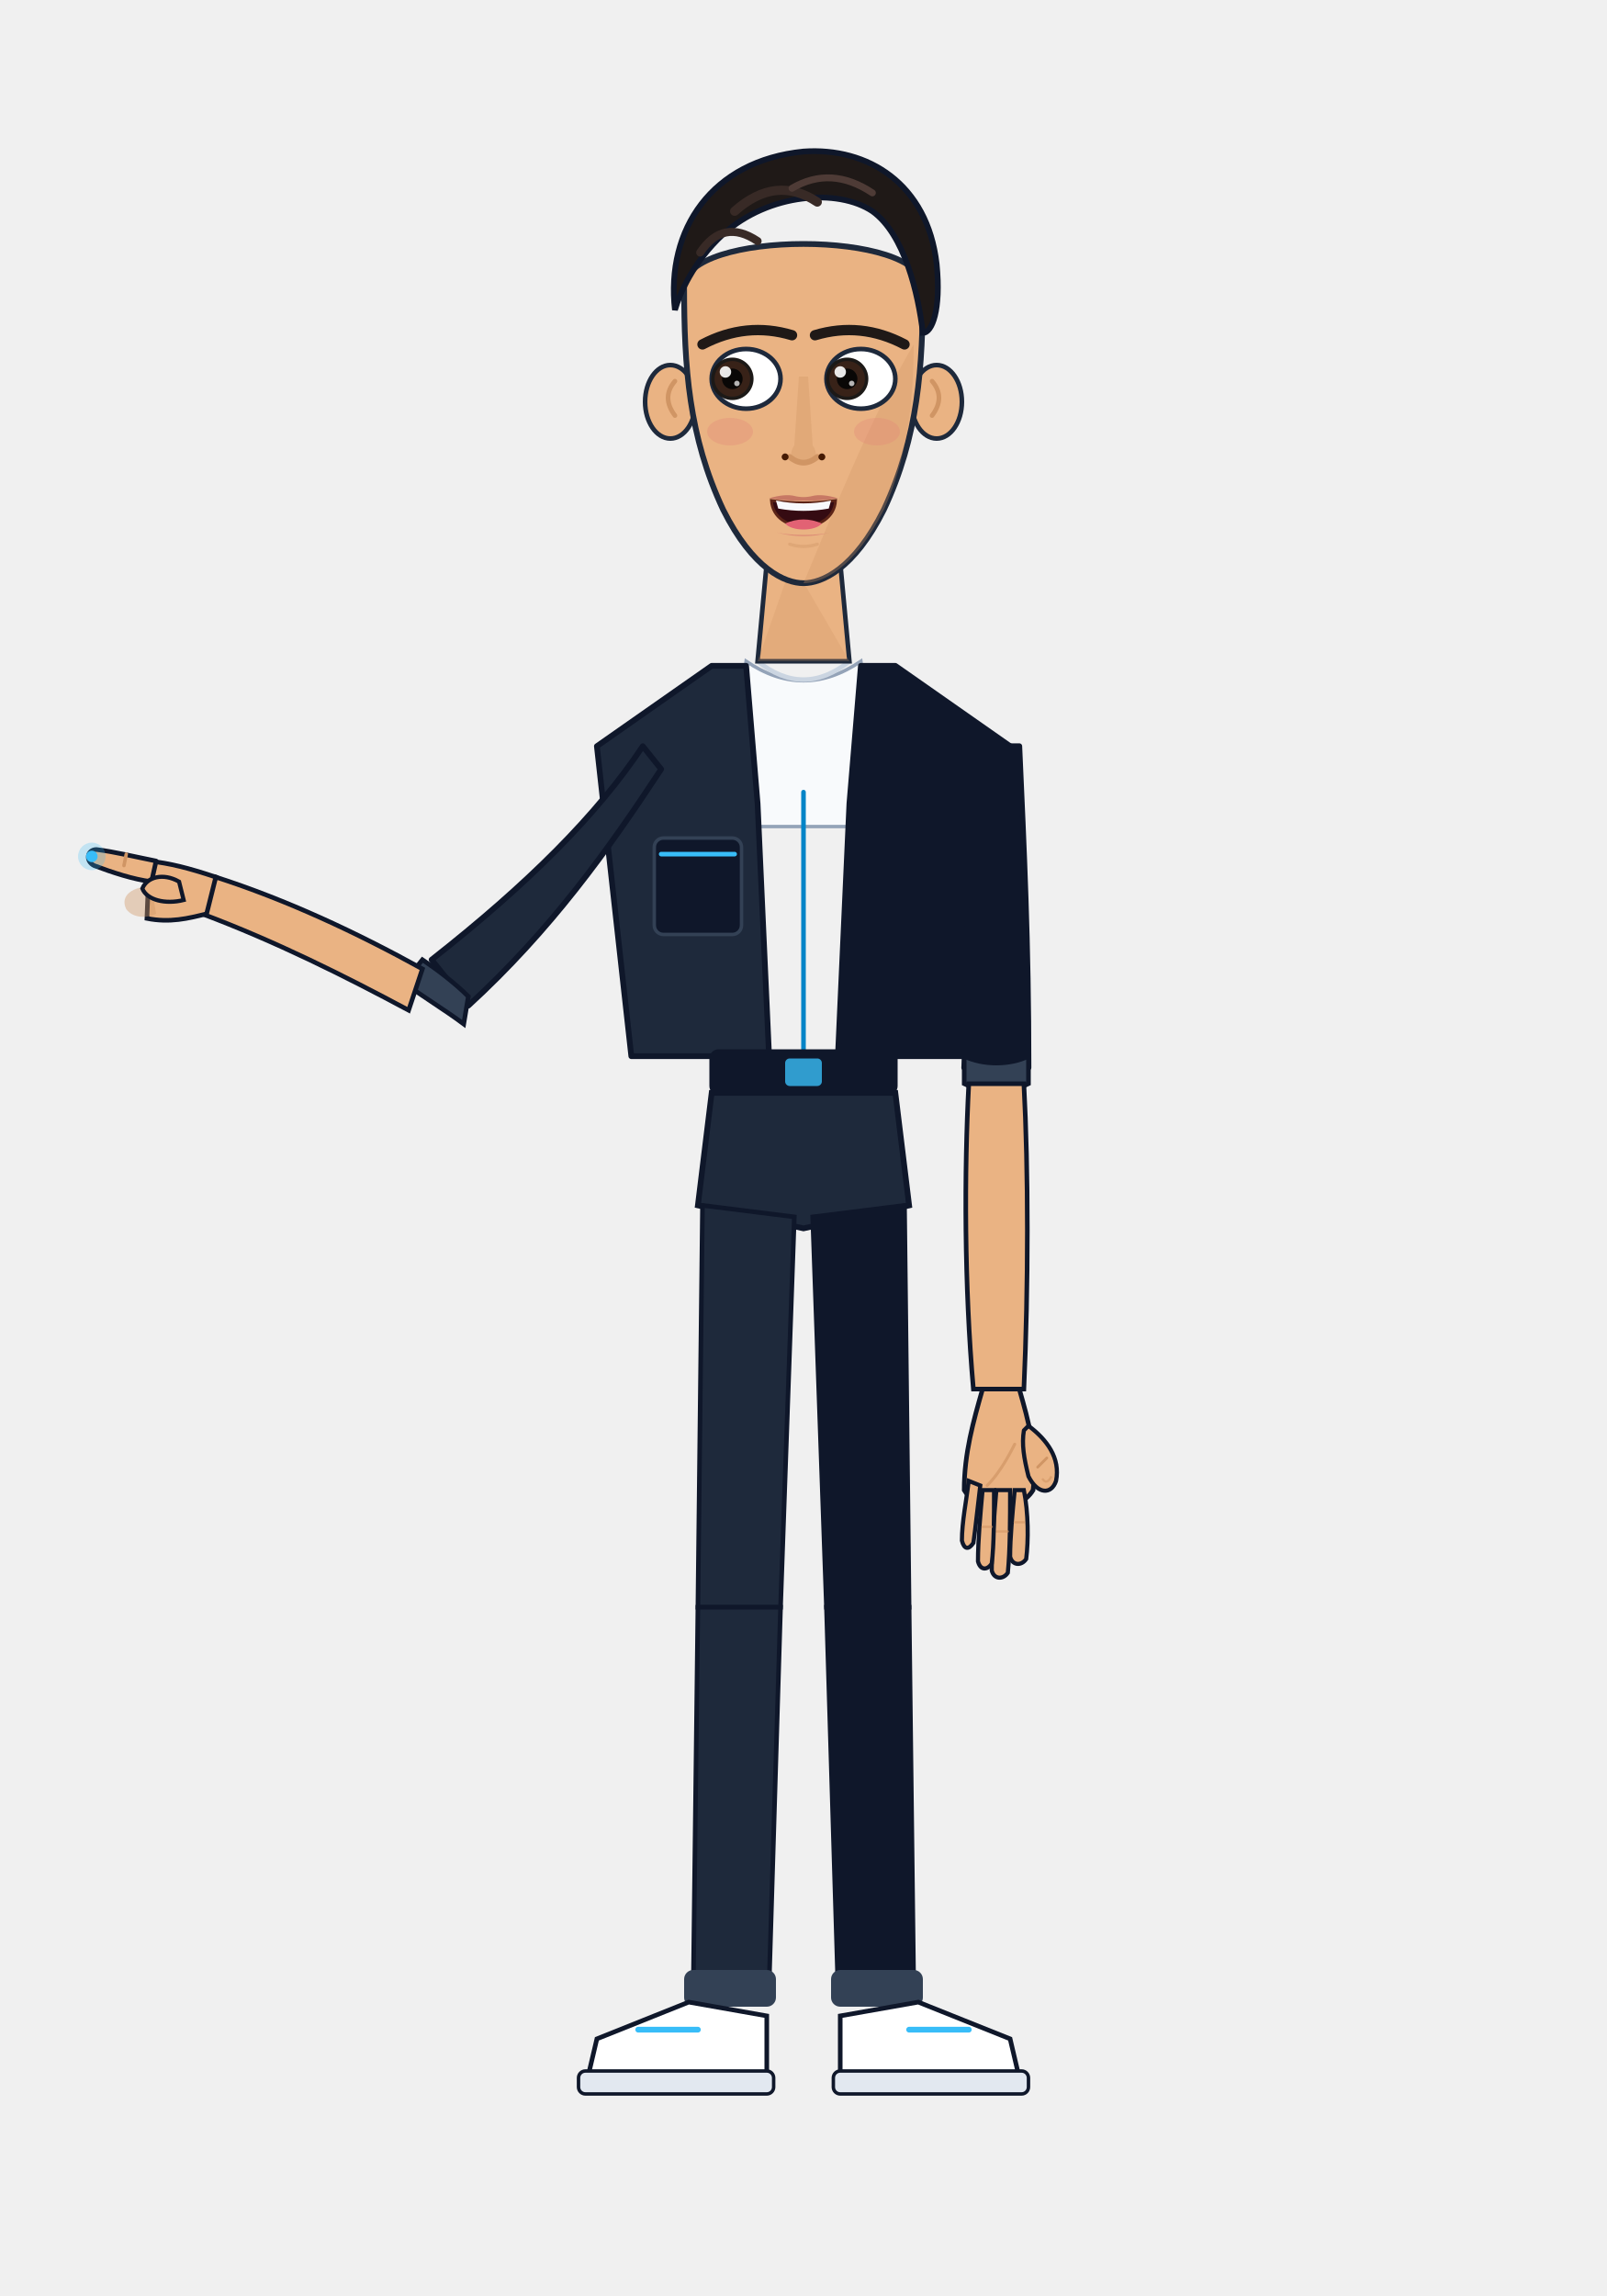
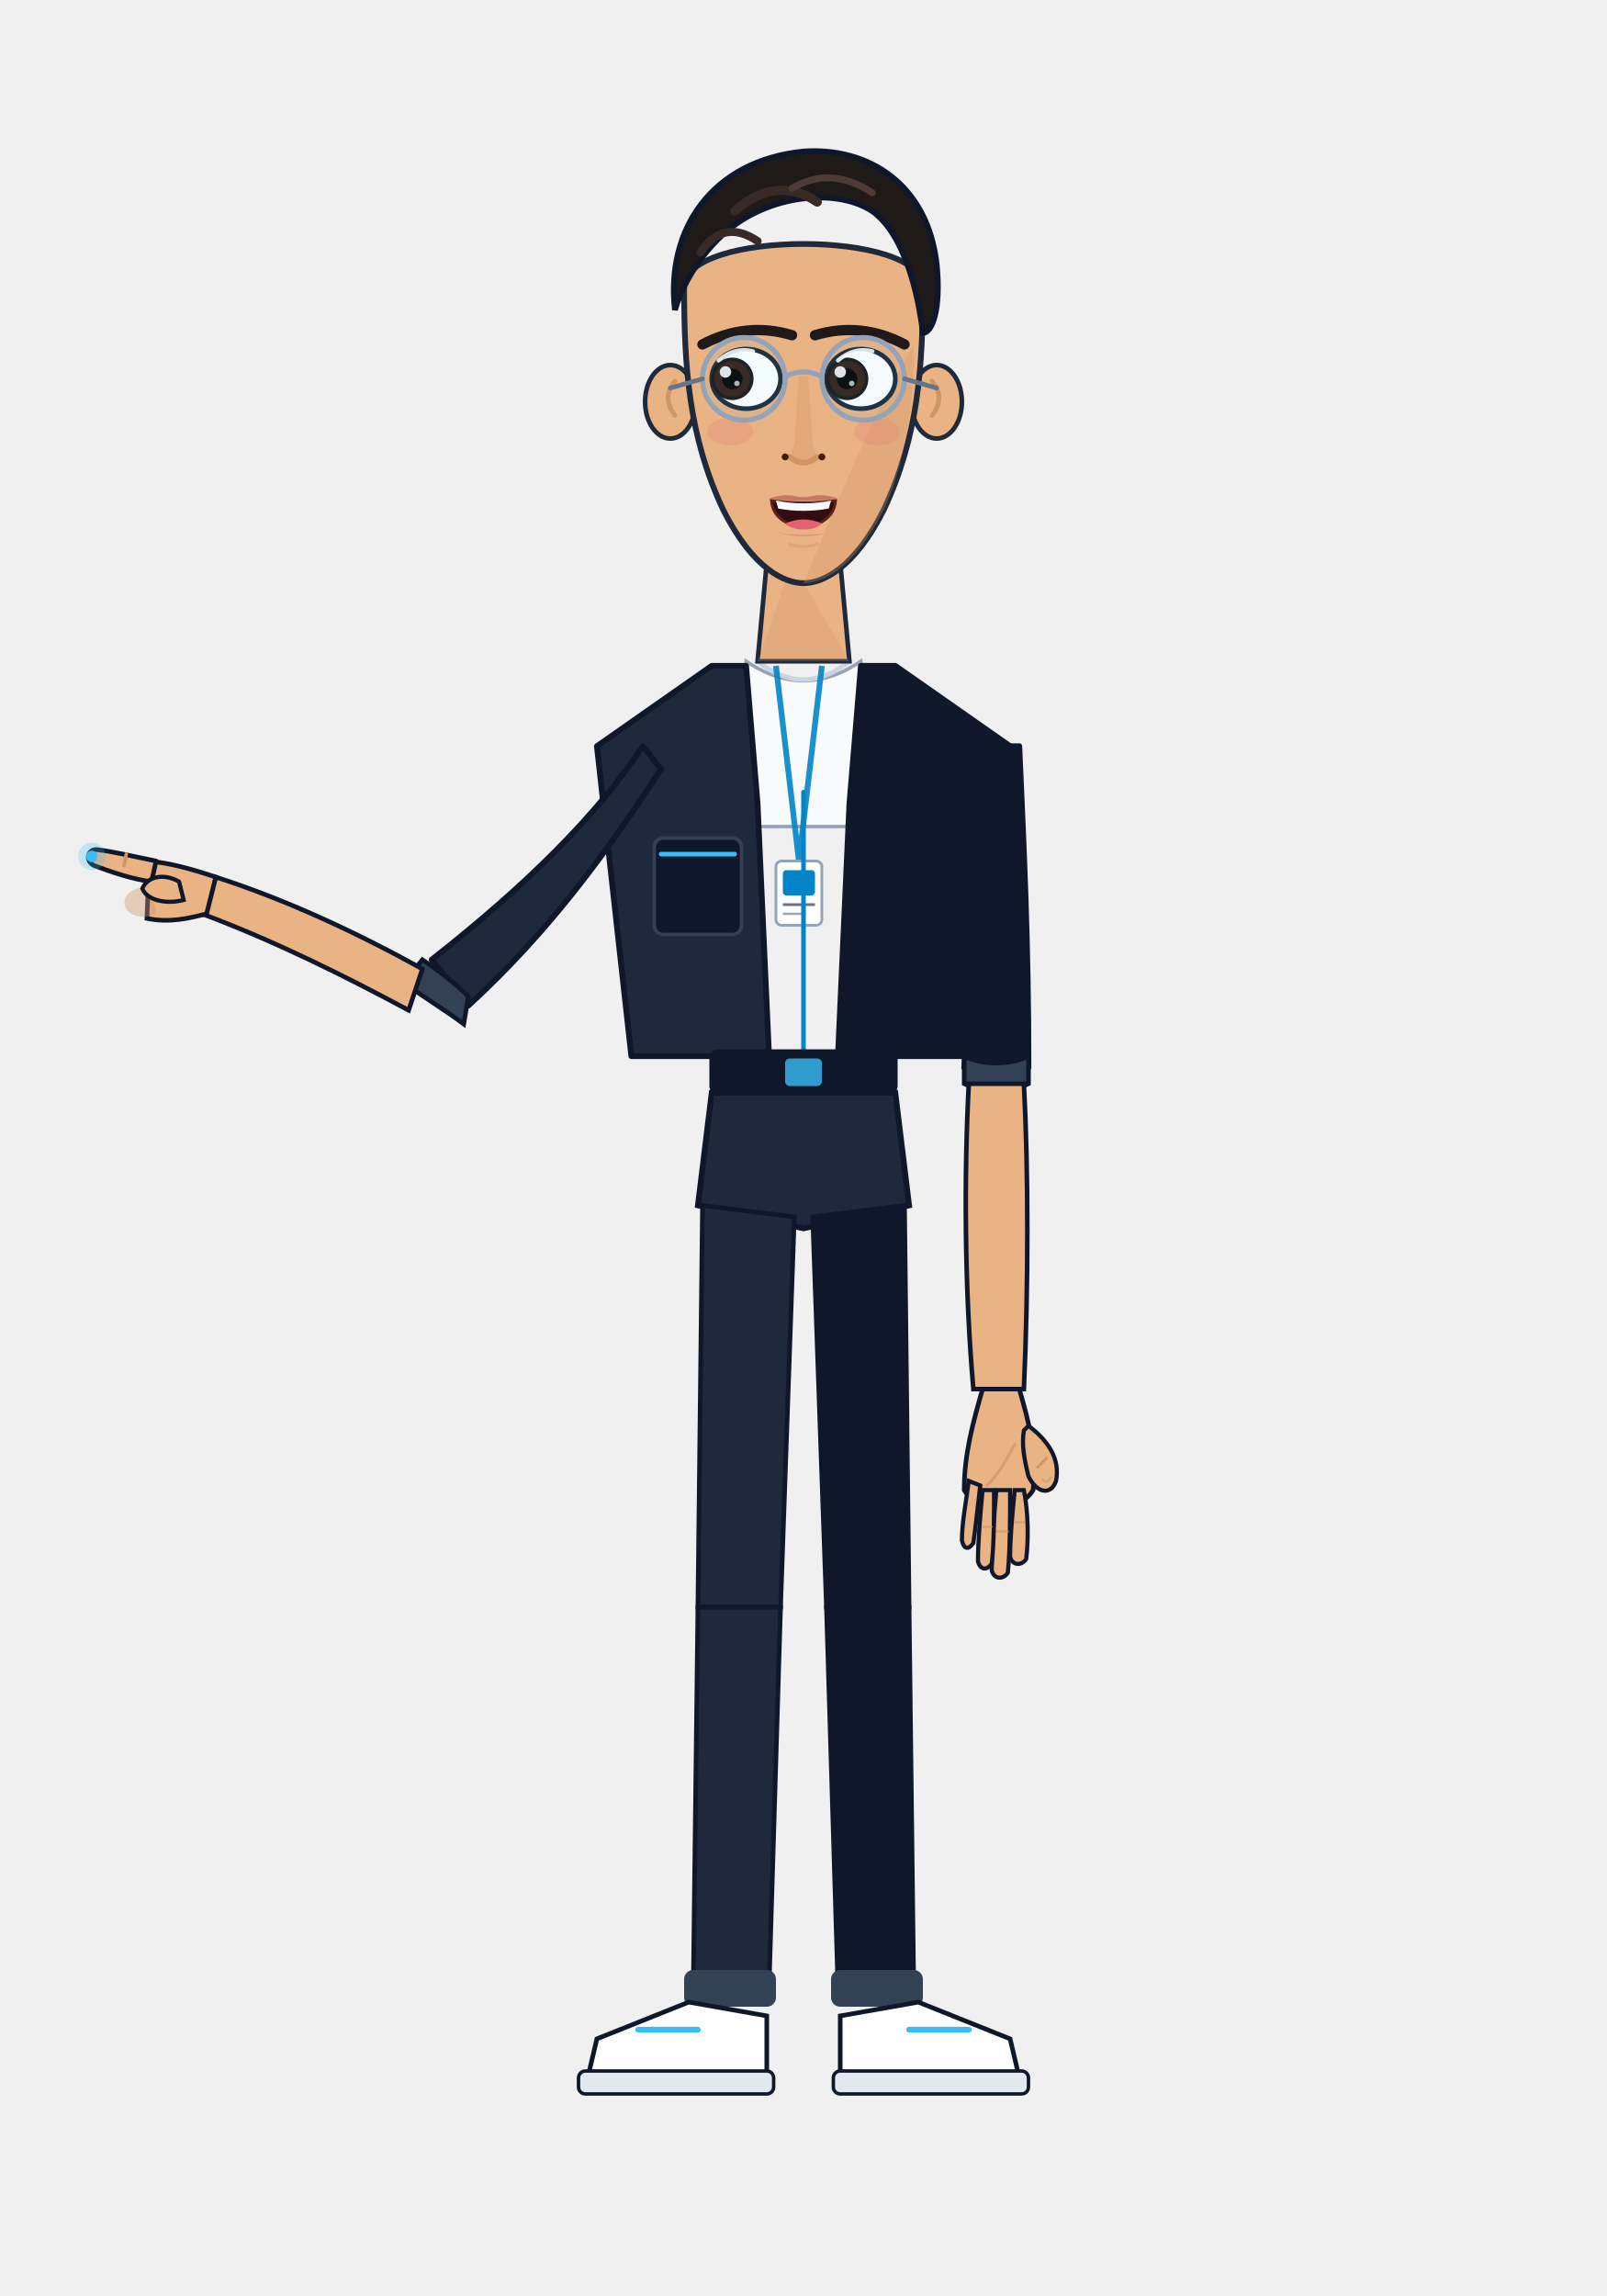
<svg xmlns="http://www.w3.org/2000/svg" viewBox="-100 50 700 1000" width="700" height="1000">
  <g id="modern_character_root">
    <path d="M 210 526 L 290 526 L 296 575 L 250 585 L 204 575 Z" fill="#1e293b" stroke="#0f172a" stroke-width="2.5" />
    <path d="M 206 575 L 246 580 L 240 750 L 204 750 Z" fill="#1e293b" stroke="#0f172a" stroke-width="2" />
    <path d="M 204 750 L 240 750 L 235 915 L 202 915 Z" fill="#1e293b" stroke="#0f172a" stroke-width="2" />
    <rect x="198" y="908" width="40" height="16" rx="4" fill="#334155" />
    <path d="M 254 580 L 294 575 L 296 750 L 260 750 Z" fill="#0f172a" stroke="#0f172a" stroke-width="2" />
    <path d="M 260 750 L 296 750 L 298 915 L 265 915 Z" fill="#0f172a" stroke="#0f172a" stroke-width="2" />
    <rect x="262" y="908" width="40" height="16" rx="4" fill="#334155" />
    <path d="M 156 955 L 234 955 L 234 928 L 200 922 L 160 938 Z" fill="#ffffff" stroke="#0f172a" stroke-width="2" />
    <rect x="152" y="952" width="85" height="10" rx="3" fill="#e2e8f0" stroke="#0f172a" stroke-width="1.5" />
    <line x1="178" y1="934" x2="204" y2="934" stroke="#38bdf8" stroke-width="2.5" stroke-linecap="round" />
    <path d="M 266 955 L 344 955 L 340 938 L 300 922 L 266 928 Z" fill="#ffffff" stroke="#0f172a" stroke-width="2" />
    <rect x="263" y="952" width="85" height="10" rx="3" fill="#e2e8f0" stroke="#0f172a" stroke-width="1.5" />
    <line x1="296" y1="934" x2="322" y2="934" stroke="#38bdf8" stroke-width="2.5" stroke-linecap="round" />
    <path d="M 225 338 Q 250 355 275 338 L 285 410 L 215 410 Z" fill="#f8fafc" stroke="#94a3b8" stroke-width="1.5" />
    <path d="M 230 338 Q 250 354 270 338" stroke="#cbd5e1" stroke-width="2" fill="none" />
    <path d="M 210 340 L 160 375 L 175 510 L 235 510 L 230 400 L 225 340 Z" fill="#1e293b" stroke="#0f172a" stroke-width="2.5" stroke-linejoin="round" />
    <path d="M 290 340 L 340 375 L 325 510 L 265 510 L 270 400 L 275 340 Z" fill="#0f172a" stroke="#0f172a" stroke-width="2.5" stroke-linejoin="round" />
+     <path d="M 238 340 L 248 425 L 258 340" stroke="#0284c7" stroke-width="2.5" fill="none" opacity="0.9" />
+     <rect x="238" y="425" width="20" height="28" rx="2.5" fill="#ffffff" stroke="#94a3b8" stroke-width="1.2" />
+     <rect x="241" y="429" width="14" height="11" rx="1.5" fill="#0284c7" />
+     <line x1="241" y1="444" x2="255" y2="444" stroke="#64748b" stroke-width="1.2" />
+     <line x1="241" y1="448" x2="250" y2="448" stroke="#94a3b8" stroke-width="1" />
    <line x1="250" y1="395" x2="250" y2="510" stroke="#0284c7" stroke-width="2" stroke-linecap="round" />
    <rect x="185" y="415" width="38" height="42" rx="4" fill="#0f172a" stroke="#334155" stroke-width="1.5" />
    <line x1="188" y1="422" x2="220" y2="422" stroke="#38bdf8" stroke-width="2" stroke-linecap="round" />
    <rect x="210" y="508" width="80" height="18" rx="3" fill="#0f172a" stroke="#0f172a" stroke-width="2" />
    <rect x="242" y="511" width="16" height="12" rx="2" fill="#38bdf8" opacity="0.8" />
    <path d="M 180 375 C 160 405, 130 435, 88 468 L 104 488 C 140 455, 165 420, 188 385 Z" fill="#1e293b" stroke="#0f172a" stroke-width="2.5" stroke-linejoin="round" />
    <path d="M 104 484 C 98 478, 90 472, 84 468 L 76 478 C 84 484, 94 490, 102 496 Z" fill="#334155" stroke="#0f172a" stroke-width="2" />
    <path d="M 84 472 C 55 456, 25 442, -6 432 L -12 448 C 20 460, 50 475, 78 490 Z" fill="#eab383" stroke="#0f172a" stroke-width="2" />
    <path d="M -6 432 C -18 428, -26 426, -35 425 L -36 450 C -26 452, -18 450, -10 448 Z" fill="#eab383" stroke="#0f172a" stroke-width="2" />
    <path d="M -34 436 C -42 436, -48 440, -45 446 C -42 450, -36 450, -32 448 Z" fill="#d09564" opacity="0.4" />
    <path d="M -32 425                 C -42 423, -50 421, -58 420                 C -62 420, -63 425, -59 427                 C -51 430, -42 433, -34 434 Z" fill="#eab383" stroke="#0f172a" stroke-width="2" stroke-linejoin="round" />
    <line x1="-45" y1="422" x2="-46" y2="427" stroke="#d09564" stroke-width="1.5" stroke-linecap="round" />
    <path d="M -22 434 C -29 430, -36 432, -38 437 C -36 442, -28 444, -20 442 Z" fill="#eab383" stroke="#0f172a" stroke-width="1.8" />
    <circle cx="-60" cy="423" r="2.5" fill="#38bdf8" />
    <circle cx="-60" cy="423" r="6" fill="#38bdf8" opacity="0.25" />
    <path d="M 315 375 C 320 420, 324 460, 320 515 C 328 518, 342 518, 348 515 C 348 460, 346 420, 344 375 Z" fill="#0f172a" stroke="#0f172a" stroke-width="2.5" stroke-linejoin="round" />
    <path d="M 320 510 C 328 514, 340 514, 348 510 L 348 522 C 340 526, 328 526, 320 522 Z" fill="#334155" stroke="#0f172a" stroke-width="2" />
    <path d="M 322 522 C 320 560, 320 610, 324 655 L 346 655 C 348 610, 348 560, 346 522 Z" fill="#eab383" stroke="#0f172a" stroke-width="2" />
    <g id="human_hand_r" transform="translate(344, 655) scale(-1, 1)">
      <path d="M 0 0 C -4 14, -8 28, -6 44 C 0 54, 18 54, 24 44 C 24 28, 20 14, 16 0 Z" fill="#eab383" stroke="#0f172a" stroke-width="2" />
      <path d="M -4 16 C -12 22, -18 30, -16 40 C -14 46, -8 46, -4 38 C -2 30, -1 24, -2 18 Z" fill="#eab383" stroke="#0f172a" stroke-width="1.8" stroke-linejoin="round" />
      <line x1="-12" y1="30" x2="-8" y2="34" stroke="#d09564" stroke-width="1.2" stroke-linecap="round" />
      <path d="M -14 38 Q -12 42 -10 39" stroke="#d09564" stroke-width="1" fill="none" opacity="0.6" />
      <path d="M -2 44 C -4 54, -4 66, -3 74 C -1 77, 3 77, 4 73 C 4 65, 3 54, 2 44 Z" fill="#eab383" stroke="#0f172a" stroke-width="1.8" />
      <line x1="-2" y1="58" x2="2" y2="58" stroke="#d09564" stroke-width="1" stroke-linecap="round" opacity="0.6" />
      <path d="M 4 44 C 4 56, 4 70, 5 80 C 7 83, 11 83, 12 79 C 12 69, 11 56, 10 44 Z" fill="#eab383" stroke="#0f172a" stroke-width="1.8" />
      <line x1="5" y1="62" x2="10" y2="62" stroke="#d09564" stroke-width="1" stroke-linecap="round" opacity="0.6" />
      <path d="M 11 44 C 11 55, 11 68, 12 76 C 14 79, 17 79, 18 75 C 18 66, 17 55, 16 44 Z" fill="#eab383" stroke="#0f172a" stroke-width="1.8" />
      <line x1="12" y1="60" x2="16" y2="60" stroke="#d09564" stroke-width="1" stroke-linecap="round" opacity="0.6" />
      <path d="M 17 42 C 18 50, 19 60, 20 67 C 22 70, 24 70, 25 66 C 25 58, 23 48, 22 40 Z" fill="#eab383" stroke="#0f172a" stroke-width="1.8" />
      <path d="M 2 24 C 6 32, 10 38, 14 42" stroke="#d09564" stroke-width="1.3" fill="none" stroke-linecap="round" opacity="0.7" />
    </g>
    <path d="M 234 295 L 230 338 L 270 338 L 266 295 Z" fill="#eab383" stroke="#1e293b" stroke-width="2" />
    <path d="M 245 295 L 230 338 L 270 338 Z" fill="#d09564" opacity="0.25" />
    <ellipse cx="192" cy="225" rx="11" ry="16" fill="#eab383" stroke="#1e293b" stroke-width="2" />
    <path d="M 194 216 Q 188 223 194 231" stroke="#d09564" stroke-width="2" fill="none" stroke-linecap="round" />
    <ellipse cx="308" cy="225" rx="11" ry="16" fill="#eab383" stroke="#1e293b" stroke-width="2" />
    <path d="M 306 216 Q 312 223 306 231" stroke="#d09564" stroke-width="2" fill="none" stroke-linecap="round" />
    <path d="M 198 175               C 198 150, 302 150, 302 175               C 302 210, 300 240, 285 272               C 272 298, 258 304, 250 304               C 242 304, 228 298, 215 272               C 200 240, 198 210, 198 175 Z" fill="#eab383" stroke="#1e293b" stroke-width="2.5" />
    <path d="M 250 304 C 258 304, 272 298, 285 272 C 295 250, 298 225, 298 200 C 280 230, 260 280, 250 304 Z" fill="#d09564" opacity="0.3" />
    <ellipse cx="218" cy="238" rx="10" ry="6" fill="#e28878" opacity="0.35" />
    <ellipse cx="282" cy="238" rx="10" ry="6" fill="#e28878" opacity="0.35" />
    <path d="M 194 185              C 190 150, 210 120, 250 116              C 278 114, 304 130, 308 165              C 310 185, 306 195, 302 195              C 300 178, 294 152, 280 142              C 265 132, 235 134, 215 152              C 202 164, 196 178, 194 185 Z" fill="#1f1917" stroke="#0f172a" stroke-width="2.5" />
    <path d="M 220 142 Q 238 126 256 138" stroke="#382a26" stroke-width="4" stroke-linecap="round" fill="none" />
    <path d="M 245 132 Q 262 122 280 134" stroke="#4e3b36" stroke-width="3" stroke-linecap="round" fill="none" />
    <path d="M 205 160 Q 215 145 230 155" stroke="#382a26" stroke-width="3.5" stroke-linecap="round" fill="none" />
    <path d="M 206 200 Q 225 190 245 196" stroke="#1f1917" stroke-width="4.5" stroke-linecap="round" fill="none" />
    <path d="M 255 196 Q 275 190 294 200" stroke="#1f1917" stroke-width="4.5" stroke-linecap="round" fill="none" />
    <ellipse cx="225" cy="215" rx="15" ry="13" fill="#ffffff" stroke="#1e293b" stroke-width="2" />
    <circle cx="219" cy="215" r="8.5" fill="#382218" stroke="#1c1917" stroke-width="1.5" />
    <circle cx="219" cy="215" r="4.5" fill="#090706" />
    <circle cx="216" cy="212" r="2.5" fill="#ffffff" opacity="0.9" />
    <circle cx="221" cy="217" r="1.2" fill="#ffffff" opacity="0.7" />
    <ellipse cx="275" cy="215" rx="15" ry="13" fill="#ffffff" stroke="#1e293b" stroke-width="2" />
    <circle cx="269" cy="215" r="8.5" fill="#382218" stroke="#1c1917" stroke-width="1.5" />
    <circle cx="269" cy="215" r="4.5" fill="#090706" />
    <circle cx="266" cy="212" r="2.5" fill="#ffffff" opacity="0.9" />
    <circle cx="271" cy="217" r="1.2" fill="#ffffff" opacity="0.7" />
+     <circle cx="224" cy="215" r="18" fill="#38bdf8" fill-opacity="0.06" stroke="#94a3b8" stroke-width="2.2" />
+     <path d="M 213 207 Q 220 201 228 203" stroke="#ffffff" stroke-width="1.8" stroke-linecap="round" fill="none" opacity="0.85" />
+     <circle cx="276" cy="215" r="18" fill="#38bdf8" fill-opacity="0.06" stroke="#94a3b8" stroke-width="2.2" />
+     <path d="M 265 207 Q 272 201 280 203" stroke="#ffffff" stroke-width="1.8" stroke-linecap="round" fill="none" opacity="0.85" />
+     <path d="M 242 214 Q 250 210 258 214" stroke="#94a3b8" stroke-width="2.2" stroke-linecap="round" fill="none" />
+     <path d="M 206 215 L 192 219" stroke="#64748b" stroke-width="2" stroke-linecap="round" />
+     <path d="M 294 215 L 308 219" stroke="#64748b" stroke-width="2" stroke-linecap="round" />
    <path d="M 248 214 L 246 244 Q 242 250 250 252 Q 258 250 254 244 L 252 214" fill="#d09564" opacity="0.35" />
    <path d="M 244 249 Q 250 254 256 249" stroke="#d09564" stroke-width="2.5" stroke-linecap="round" fill="none" />
    <circle cx="242" cy="249" r="1.5" fill="#451a03" />
    <circle cx="258" cy="249" r="1.5" fill="#451a03" />
    <path d="M 235 267 Q 242 265 246 266 Q 250 267 254 266 Q 258 265 265 267 C 258 268.5, 242 268.5, 235 267 Z" fill="#c77864" />
    <path d="M 236 268 Q 250 270 264 268 C 263 283, 237 283, 236 268 Z" fill="#350b12" stroke="#5c2417" stroke-width="1.2" />
    <path d="M 238 268 Q 250 270.5 262 268 L 261 271.5 Q 250 273.5 239 271.5 Z" fill="#f8fafc" />
    <path d="M 242 278 Q 250 274.5 258 278 C 255 281.5, 245 281.5, 242 278 Z" fill="#e26274" />
    <path d="M 237 281.5 Q 250 285.5 263 281.5 C 257 283.5, 243 283.5, 237 281.5 Z" fill="#dc8a75" />
    <path d="M 244 287 Q 250 289 256 287" stroke="#d09564" stroke-width="1.4" fill="none" opacity="0.4" stroke-linecap="round" />
  </g>
</svg>
